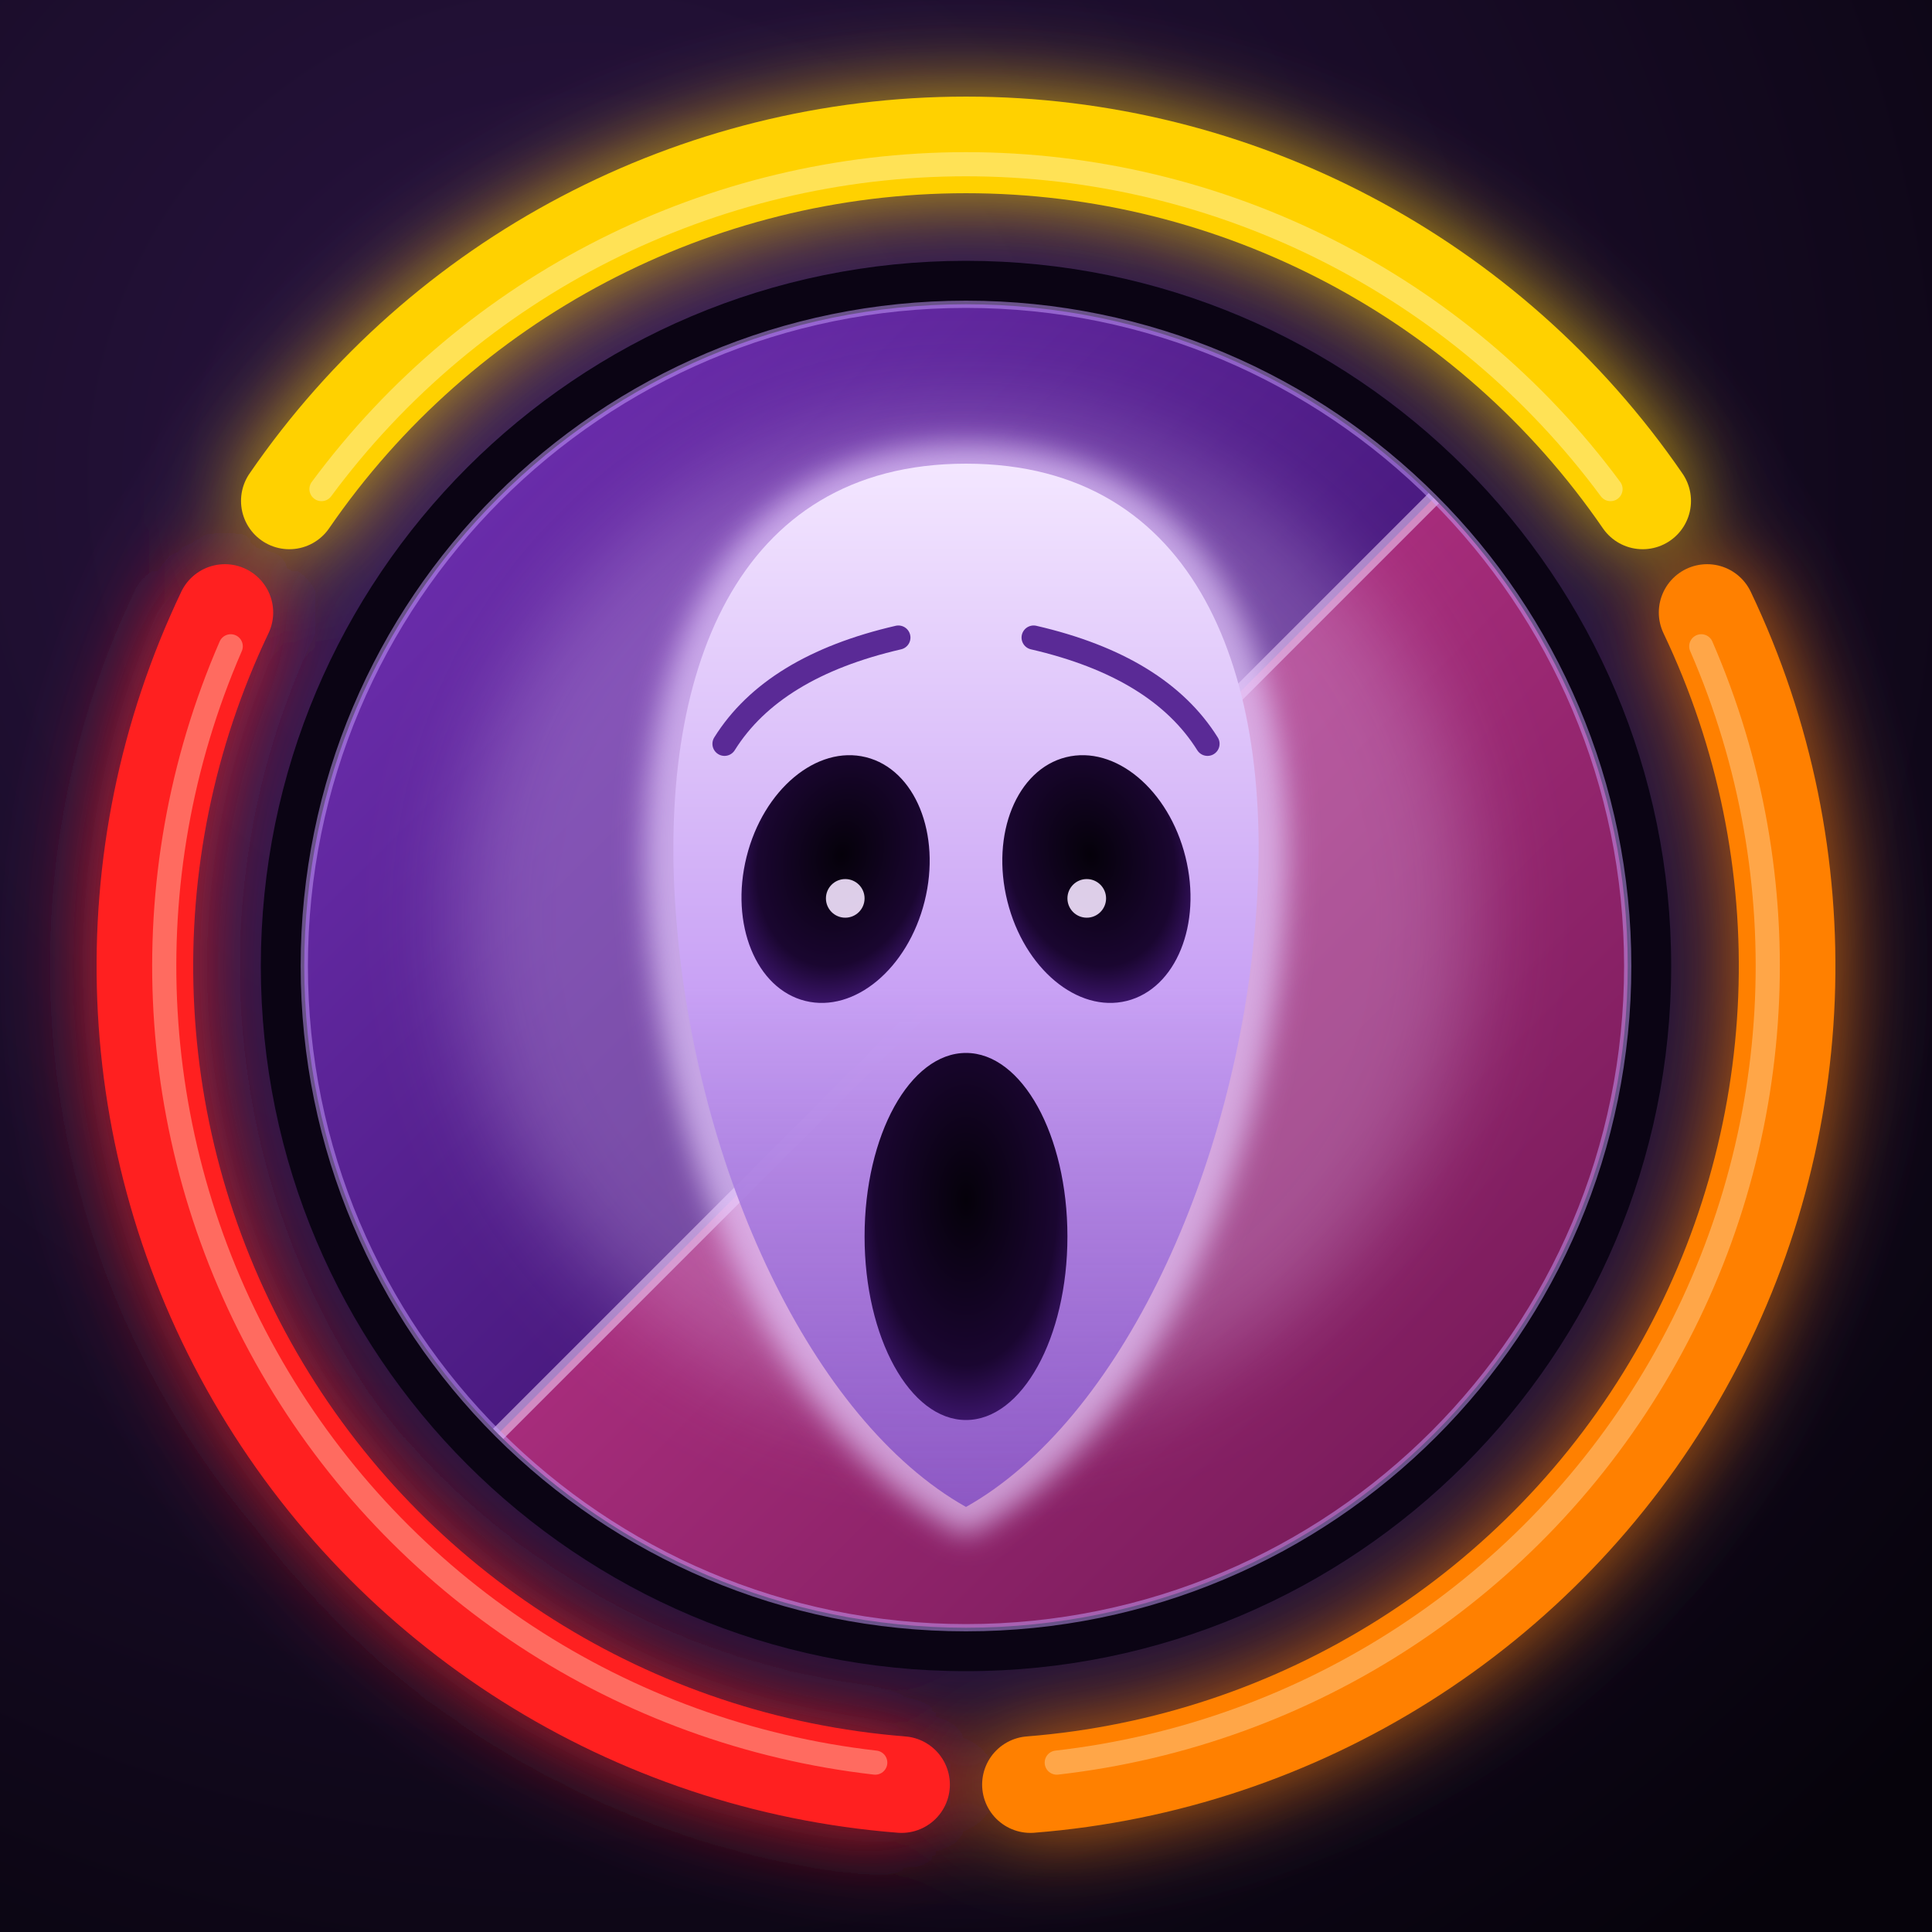
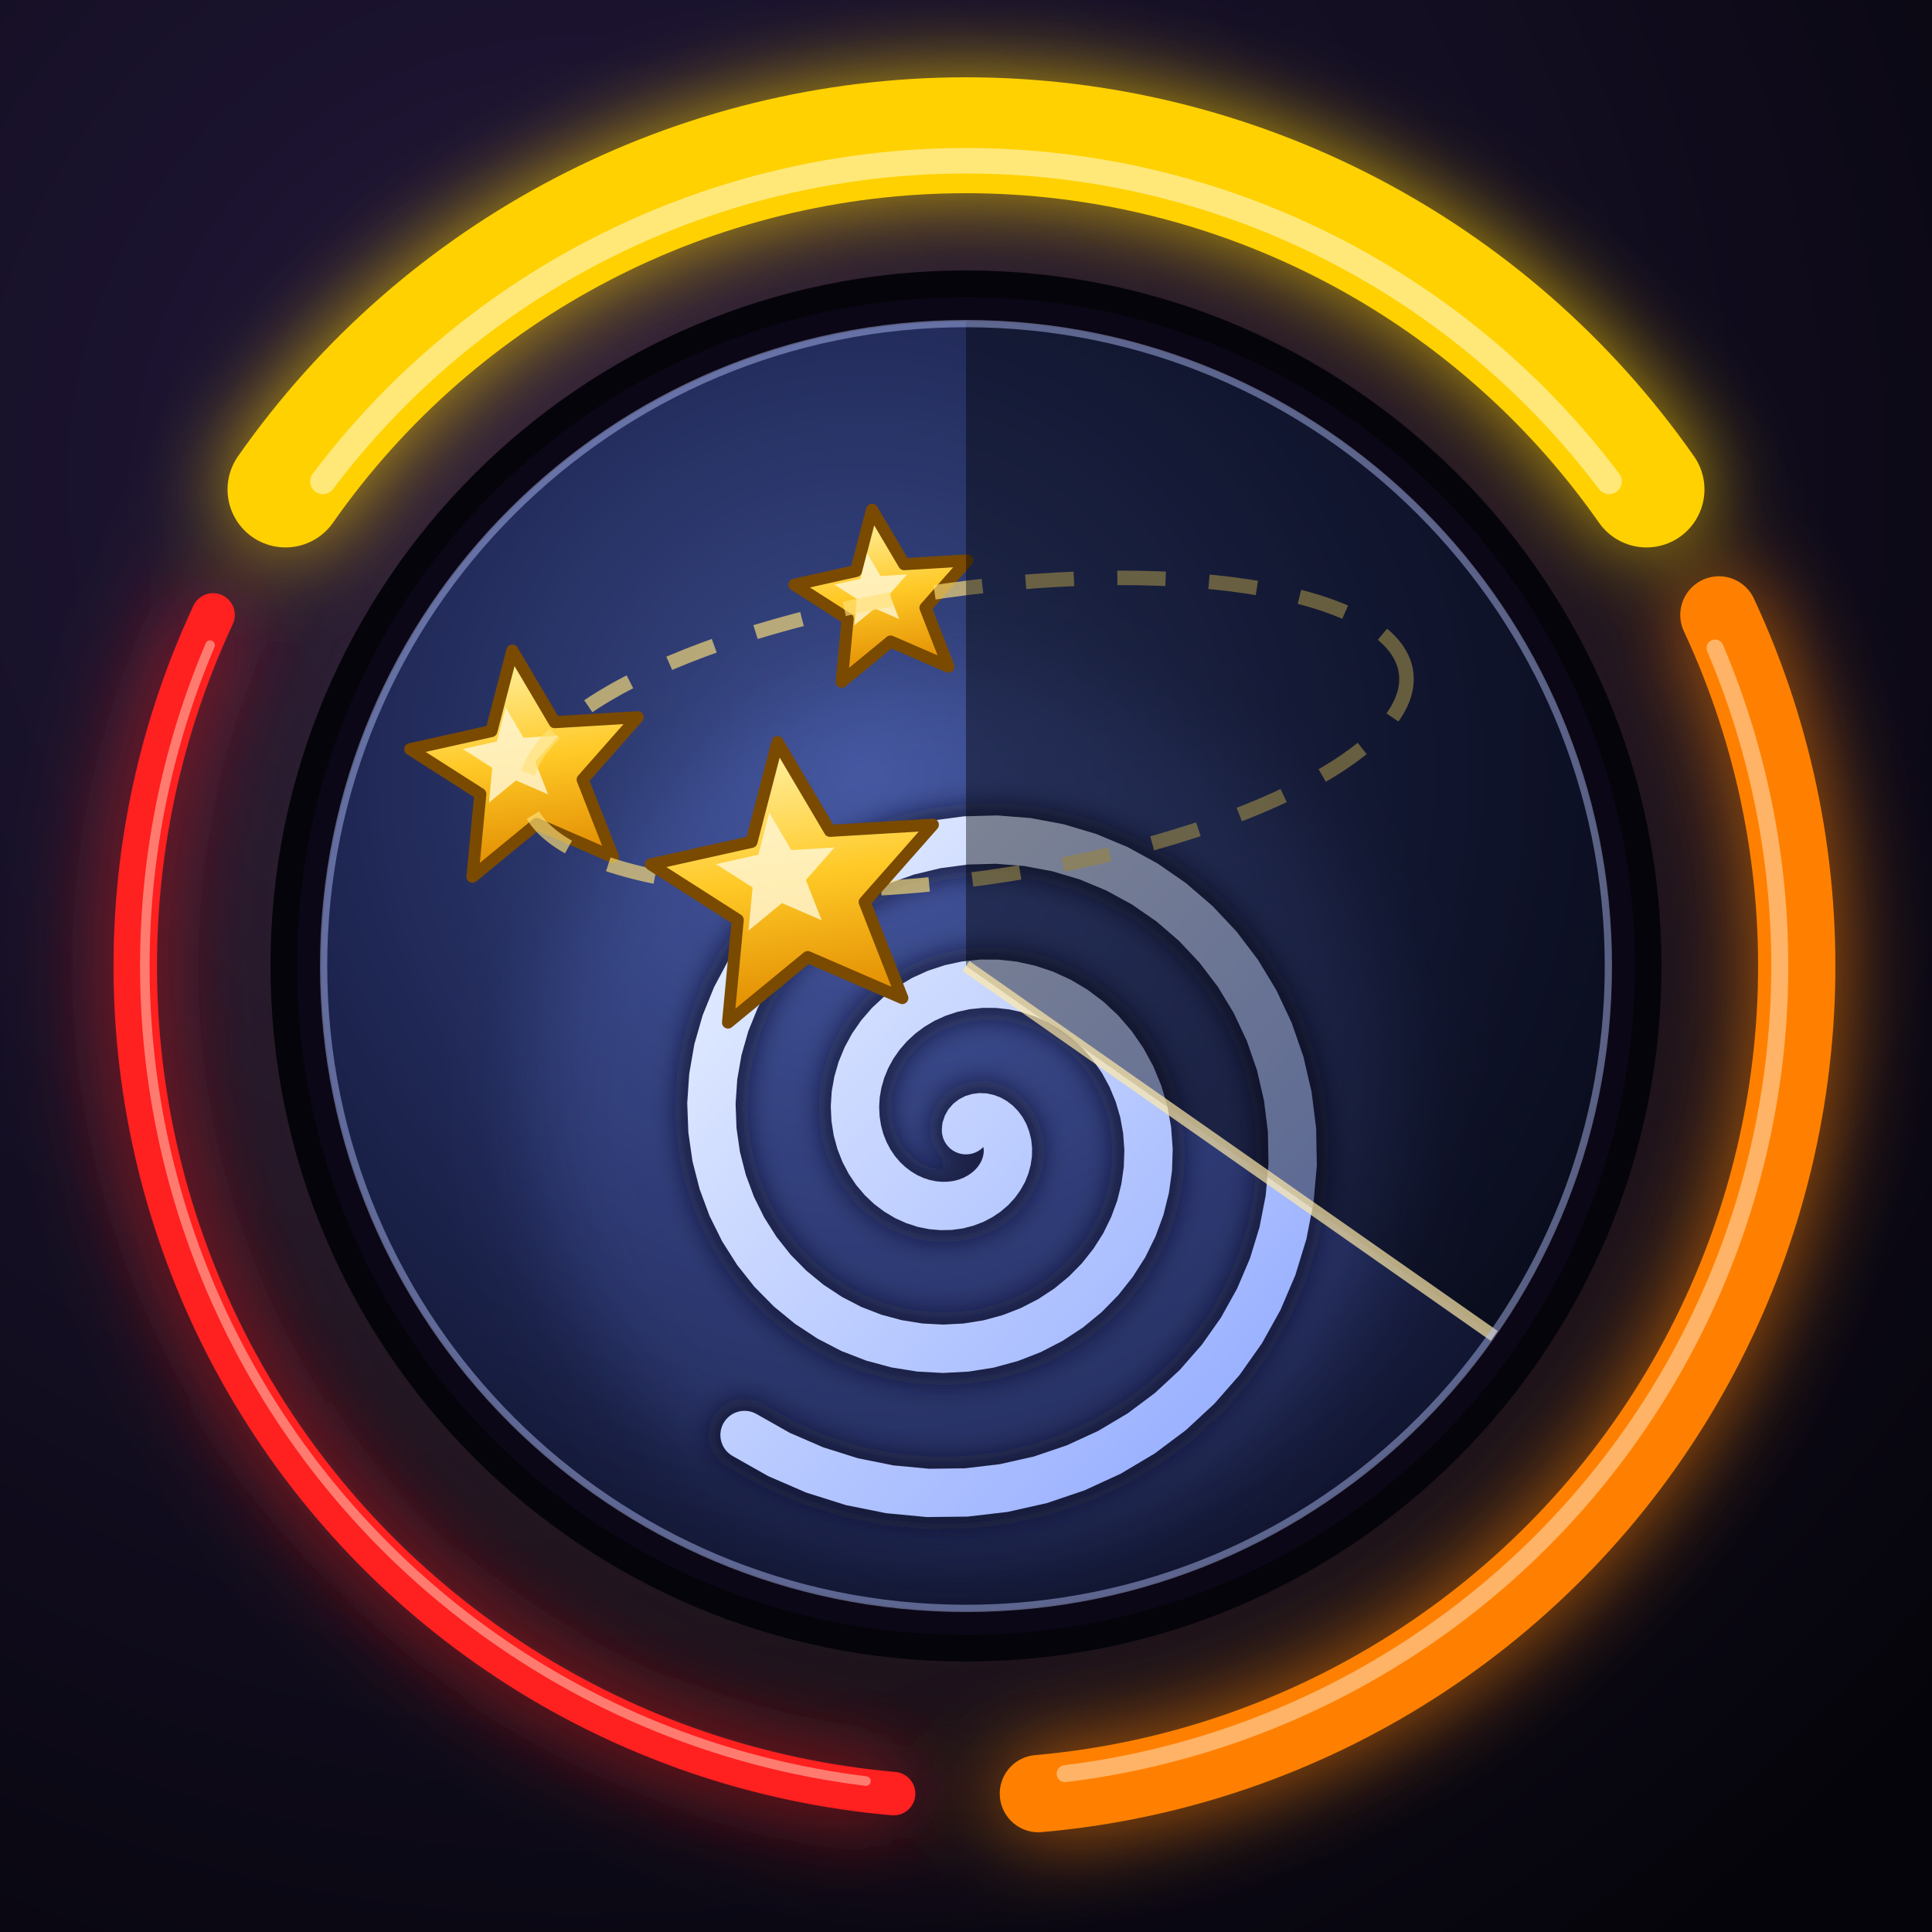
<svg xmlns="http://www.w3.org/2000/svg" width="400" height="400" viewBox="0 0 400 400">
  <defs>
    <radialGradient id="field" cx="0.3" cy="0.25" r="0.95">
-       <stop offset="0" stop-color="#2A1442" />
-       <stop offset="1" stop-color="#06030B" />
+       <stop offset="0" stop-color="#22183A" />
+       <stop offset="1" stop-color="#05040A" />
    </radialGradient>
    <radialGradient id="light" cx="0.5" cy="0.5" r="0.5">
-       <stop offset="0" stop-color="#9B5CFF" stop-opacity="0.45" />
-       <stop offset="1" stop-color="#9B5CFF" stop-opacity="0" />
+       <stop offset="0" stop-color="#FF9A2E" stop-opacity="0.22" />
+       <stop offset="1" stop-color="#FF9A2E" stop-opacity="0" />
    </radialGradient>
-     <linearGradient id="fear" x1="0" y1="0" x2="1" y2="1">
-       <stop offset="0" stop-color="#8A3FD6" />
-       <stop offset="0.6" stop-color="#3E1370" />
-       <stop offset="1" stop-color="#22093F" />
+     <radialGradient id="disc" cx="0.42" cy="0.35" r="0.75">
+       <stop offset="0" stop-color="#3B4C8C" />
+       <stop offset="0.55" stop-color="#1E2652" />
+       <stop offset="1" stop-color="#0C0F24" />
+     </radialGradient>
+     <linearGradient id="gold" x1="0" y1="0" x2="0" y2="1">
+       <stop offset="0" stop-color="#FFF2A8" />
+       <stop offset="0.5" stop-color="#FFC926" />
+       <stop offset="1" stop-color="#E08A00" />
    </linearGradient>
-     <linearGradient id="seduce" x1="0" y1="0" x2="1" y2="1">
-       <stop offset="0.35" stop-color="#C2378F" />
-       <stop offset="1" stop-color="#4C0A3A" />
+     <linearGradient id="swirl" x1="0" y1="0" x2="1" y2="1">
+       <stop offset="0" stop-color="#E8F0FF" />
+       <stop offset="1" stop-color="#8FA8FF" />
    </linearGradient>
-     <linearGradient id="ghost" x1="0" y1="0" x2="0" y2="1">
-       <stop offset="0" stop-color="#F3E6FF" />
-       <stop offset="0.5" stop-color="#C9A2F5" />
-       <stop offset="1" stop-color="#7A44C0" stop-opacity="0.75" />
-     </linearGradient>
-     <radialGradient id="hole" cx="0.5" cy="0.4" r="0.6">
-       <stop offset="0" stop-color="#05010A" />
-       <stop offset="0.75" stop-color="#1A0630" />
-       <stop offset="1" stop-color="#3A1468" />
-     </radialGradient>
-     <clipPath id="disc">
-       <circle cx="200" cy="200" r="138" />
+     <clipPath id="clip">
+       <circle cx="200" cy="200" r="136" />
    </clipPath>
    <filter id="glow" x="-30%" y="-30%" width="160%" height="160%">
      <feGaussianBlur stdDeviation="9" />
    </filter>
    <filter id="soft" x="-30%" y="-30%" width="160%" height="160%">
-       <feGaussianBlur stdDeviation="3" />
+       <feGaussianBlur stdDeviation="2.5" />
    </filter>
  </defs>
  <rect width="400" height="400" fill="url(#field)" />
  <circle cx="200" cy="200" r="200" fill="url(#light)" />
-   <g filter="url(#glow)" opacity="0.8">
-     <path d="M59.90 103.71 A170 170 0 0 1 340.10 103.71" stroke="#FFD100" stroke-width="20" stroke-linecap="round" fill="none" />
-     <path d="M353.44 126.81 A170 170 0 0 1 213.34 369.48" stroke="#FF8000" stroke-width="20" stroke-linecap="round" fill="none" />
-     <path d="M186.66 369.48 A170 170 0 0 1 46.56 126.81" stroke="#FF2020" stroke-width="20" stroke-linecap="round" fill="none" />
+   <g filter="url(#glow)" opacity="0.75">
+     <path d="M59.11 101.34 A172 172 0 0 1 340.89 101.34" stroke="#FFD100" stroke-width="24" stroke-linecap="round" fill="none" />
+     <path d="M355.88 127.31 A172 172 0 0 1 214.99 371.35" stroke="#FF8000" stroke-width="16" stroke-linecap="round" fill="none" />
+     <path d="M185.01 371.35 A172 172 0 0 1 44.12 127.31" stroke="#FF2020" stroke-width="9" stroke-linecap="round" fill="none" />
  </g>
  <g>
-     <path d="M59.90 103.71 A170 170 0 0 1 340.10 103.71" stroke="#FFD100" stroke-width="20" stroke-linecap="round" fill="none" />
-     <path d="M353.44 126.81 A170 170 0 0 1 213.34 369.48" stroke="#FF8000" stroke-width="20" stroke-linecap="round" fill="none" />
-     <path d="M186.66 369.48 A170 170 0 0 1 46.56 126.81" stroke="#FF2020" stroke-width="20" stroke-linecap="round" fill="none" />
-     <path d="M66.56 101.26 A166 166 0 0 1 333.44 101.26" stroke="#FFE97A" stroke-width="5" stroke-linecap="round" fill="none" opacity="0.7" />
-     <path d="M352.23 133.81 A166 166 0 0 1 218.79 364.93" stroke="#FFB766" stroke-width="5" stroke-linecap="round" fill="none" opacity="0.7" />
-     <path d="M181.21 364.93 A166 166 0 0 1 47.77 133.81" stroke="#FF8A7A" stroke-width="5" stroke-linecap="round" fill="none" opacity="0.7" />
+     <path d="M59.11 101.34 A172 172 0 0 1 340.89 101.34" stroke="#FFD100" stroke-width="24" stroke-linecap="round" fill="none" />
+     <path d="M355.88 127.31 A172 172 0 0 1 214.99 371.35" stroke="#FF8000" stroke-width="16" stroke-linecap="round" fill="none" />
+     <path d="M185.01 371.35 A172 172 0 0 1 44.12 127.31" stroke="#FF2020" stroke-width="9" stroke-linecap="round" fill="none" />
+     <path d="M66.85 99.67 A166.72 166.72 0 0 1 333.15 99.67" stroke="#FFF0A0" stroke-width="5.28" stroke-linecap="round" fill="none" opacity="0.75" />
+     <path d="M355.09 134.17 A168.48 168.48 0 0 1 220.53 367.22" stroke="#FFC488" stroke-width="3.52" stroke-linecap="round" fill="none" opacity="0.75" />
+     <path d="M179.28 368.75 A170.02 170.02 0 0 1 43.50 133.57" stroke="#FF9A8A" stroke-width="1.98" stroke-linecap="round" fill="none" opacity="0.75" />
  </g>
-   <circle cx="200" cy="200" r="146" fill="#0B0414" />
-   <g clip-path="url(#disc)">
-     <rect x="0" y="0" width="400" height="400" fill="url(#fear)" />
-     <polygon points="400,0 400,400 0,400" fill="url(#seduce)" />
-     <line x1="400" y1="0" x2="0" y2="400" stroke="#F6D8FF" stroke-width="3" opacity="0.55" />
-     <circle cx="200" cy="190" r="105" fill="#E9CCFF" opacity="0.28" filter="url(#glow)" />
-     <g filter="url(#soft)" opacity="0.7">
-       <path d="M200 92 C252 92 270 140 266 190 C262 245 236 300 200 318 C164 300 138 245 134 190 C130 140 148 92 200 92 Z" fill="#E7CCFF" />
+   <circle cx="200" cy="200" r="144" fill="#05040A" />
+   <g clip-path="url(#clip)">
+     <circle cx="200" cy="200" r="136" fill="url(#disc)" />
+     <circle cx="200" cy="230" r="90" fill="#6F8CFF" opacity="0.18" filter="url(#glow)" />
+     <path d="M200.00 234.00 L200.05 233.50 L200.21 233.02 L200.46 232.57 L200.81 232.17 L201.25 231.83 L201.76 231.57 L202.34 231.40 L202.97 231.32 L203.64 231.35 L204.33 231.50 L205.02 231.76 L205.71 232.15 L206.36 232.65 L206.96 233.27 L207.50 234.00 L207.96 234.84 L208.31 235.77 L208.56 236.78 L208.68 237.86 L208.66 239.00 L208.49 240.17 L208.17 241.36 L207.70 242.55 L207.05 243.71 L206.25 244.83 L205.29 245.88 L204.17 246.84 L202.91 247.69 L201.52 248.42 L200.00 249.00 L198.38 249.42 L196.67 249.65 L194.90 249.69 L193.09 249.53 L191.25 249.16 L189.42 248.56 L187.62 247.75 L185.88 246.71 L184.22 245.46 L182.68 244.00 L181.27 242.34 L180.03 240.49 L178.97 238.47 L178.12 236.30 L177.50 234.00 L177.13 231.60 L177.01 229.11 L177.17 226.58 L177.62 224.03 L178.35 221.50 L179.37 219.01 L180.68 216.60 L182.27 214.31 L184.13 212.16 L186.25 210.18 L188.61 208.42 L191.19 206.89 L193.97 205.63 L196.92 204.66 L200.00 204.00 L203.19 203.67 L206.45 203.68 L209.73 204.04 L213.02 204.77 L216.25 205.85 L219.40 207.30 L222.42 209.10 L225.27 211.25 L227.91 213.72 L230.31 216.50 L232.43 219.56 L234.24 222.88 L235.70 226.41 L236.80 230.13 L237.50 234.00 L237.79 237.97 L237.66 242.00 L237.09 246.05 L236.09 250.07 L234.64 254.00 L232.77 257.81 L230.47 261.43 L227.77 264.84 L224.69 267.98 L221.25 270.81 L217.49 273.28 L213.44 275.37 L209.15 277.04 L204.65 278.26 L200.00 279.00 L195.24 279.25 L190.44 278.99 L185.63 278.22 L180.88 276.94 L176.25 275.14 L171.79 272.83 L167.55 270.04 L163.59 266.79 L159.95 263.10 L156.70 259.00 L153.87 254.54 L151.50 249.76 L149.63 244.71 L148.28 239.44 L147.50 234.00 L147.29 228.46 L147.67 222.88 L148.64 217.31 L150.21 211.83 L152.37 206.50 L155.10 201.38 L158.38 196.53 L162.19 192.01 L166.50 187.89 L171.25 184.20 L176.41 181.01 L181.92 178.36 L187.73 176.29 L193.78 174.83 L200.00 174.00 L206.32 173.83 L212.68 174.33 L219.00 175.51 L225.22 177.36 L231.25 179.87 L237.03 183.03 L242.49 186.81 L247.56 191.18 L252.18 196.09 L256.29 201.50 L259.84 207.36 L262.77 213.60 L265.05 220.17 L266.63 227.00 L267.50 234.00 L267.63 241.11 L267.00 248.24 L265.62 255.32 L263.49 262.27 L260.62 269.00 L257.04 275.44 L252.76 281.51 L247.84 287.13 L242.32 292.25 L236.25 296.79 L229.69 300.69 L222.71 303.90 L215.39 306.38 L207.79 308.09 L200.00 309.00 L192.11 309.09 L184.20 308.34 L176.36 306.76 L168.68 304.34 L161.25 301.12 L154.15 297.10" stroke="#0A0D20" stroke-width="15" fill="none" stroke-linecap="round" opacity="0.6" filter="url(#soft)" />
+     <path d="M200.00 234.00 L200.05 233.50 L200.21 233.02 L200.46 232.57 L200.81 232.17 L201.25 231.83 L201.76 231.57 L202.34 231.40 L202.97 231.32 L203.64 231.35 L204.33 231.50 L205.02 231.76 L205.71 232.15 L206.36 232.65 L206.96 233.27 L207.50 234.00 L207.96 234.84 L208.31 235.77 L208.56 236.78 L208.68 237.86 L208.66 239.00 L208.49 240.17 L208.17 241.36 L207.70 242.55 L207.05 243.71 L206.25 244.83 L205.29 245.88 L204.17 246.84 L202.91 247.69 L201.52 248.42 L200.00 249.00 L198.38 249.42 L196.67 249.65 L194.90 249.69 L193.09 249.53 L191.25 249.16 L189.42 248.56 L187.62 247.75 L185.88 246.71 L184.22 245.46 L182.68 244.00 L181.27 242.34 L180.03 240.49 L178.97 238.47 L178.12 236.30 L177.50 234.00 L177.13 231.60 L177.01 229.11 L177.17 226.58 L177.62 224.03 L178.35 221.50 L179.37 219.01 L180.68 216.60 L182.27 214.31 L184.13 212.16 L186.25 210.18 L188.61 208.42 L191.19 206.89 L193.97 205.63 L196.92 204.66 L200.00 204.00 L203.19 203.67 L206.45 203.68 L209.73 204.04 L213.02 204.77 L216.25 205.85 L219.40 207.30 L222.42 209.10 L225.27 211.25 L227.91 213.72 L230.31 216.50 L232.43 219.56 L234.24 222.88 L235.70 226.41 L236.80 230.13 L237.50 234.00 L237.79 237.97 L237.66 242.00 L237.09 246.05 L236.09 250.07 L234.64 254.00 L232.77 257.81 L230.47 261.43 L227.77 264.84 L224.69 267.98 L221.25 270.81 L217.49 273.28 L213.44 275.37 L209.15 277.04 L204.65 278.26 L200.00 279.00 L195.24 279.25 L190.44 278.99 L185.63 278.22 L180.88 276.94 L176.25 275.14 L171.79 272.83 L167.55 270.04 L163.59 266.79 L159.95 263.10 L156.70 259.00 L153.87 254.54 L151.50 249.76 L149.63 244.71 L148.28 239.44 L147.50 234.00 L147.29 228.46 L147.67 222.88 L148.64 217.31 L150.21 211.83 L152.37 206.50 L155.10 201.38 L158.38 196.53 L162.19 192.01 L166.50 187.89 L171.25 184.20 L176.41 181.01 L181.92 178.36 L187.73 176.29 L193.78 174.83 L200.00 174.00 L206.32 173.83 L212.68 174.33 L219.00 175.51 L225.22 177.36 L231.25 179.87 L237.03 183.03 L242.49 186.81 L247.56 191.18 L252.18 196.09 L256.29 201.50 L259.84 207.36 L262.77 213.60 L265.05 220.17 L266.63 227.00 L267.50 234.00 L267.63 241.11 L267.00 248.24 L265.62 255.32 L263.49 262.27 L260.62 269.00 L257.04 275.44 L252.76 281.51 L247.84 287.13 L242.32 292.25 L236.25 296.79 L229.69 300.69 L222.71 303.90 L215.39 306.38 L207.79 308.09 L200.00 309.00 L192.11 309.09 L184.20 308.34 L176.36 306.76 L168.68 304.34 L161.25 301.12 L154.15 297.10" stroke="url(#swirl)" stroke-width="10" fill="none" stroke-linecap="round" />
+     <g transform="rotate(-8 200 152)">
+       <polygon points="109.40,121.79 116.01,137.69 133.17,139.07 120.10,150.27 124.09,167.02 109.40,158.04 94.70,167.02 98.70,150.27 85.62,139.07 102.79,137.69" fill="url(#gold)" stroke="#7A4A00" stroke-width="2.5" stroke-linejoin="round" />
+       <polygon points="106.40,133.29 109.17,139.97 116.38,140.55 110.89,145.25 112.57,152.29 106.40,148.52 100.23,152.29 101.90,145.25 96.41,140.55 103.62,139.97" fill="#FFF8D8" opacity="0.8" />
    </g>
-     <path d="M200 96 C248 96 264 140 260 190 C256 242 232 294 200 312 C168 294 144 242 140 190 C136 140 152 96 200 96 Z" fill="url(#ghost)" />
-     <ellipse cx="173" cy="182" rx="19" ry="26" transform="rotate(14 173 182)" fill="url(#hole)" />
-     <ellipse cx="227" cy="182" rx="19" ry="26" transform="rotate(-14 227 182)" fill="url(#hole)" />
-     <circle cx="175" cy="186" r="4" fill="#F4E4FF" opacity="0.9" />
-     <circle cx="225" cy="186" r="4" fill="#F4E4FF" opacity="0.9" />
-     <ellipse cx="200" cy="256" rx="21" ry="38" fill="url(#hole)" />
-     <path d="M150 154 Q160 138 186 132" stroke="#5A2A96" stroke-width="5" fill="none" stroke-linecap="round" />
-     <path d="M250 154 Q240 138 214 132" stroke="#5A2A96" stroke-width="5" fill="none" stroke-linecap="round" />
+     <g transform="rotate(-8 200 152)">
+       <polygon points="187.20,103.29 192.22,115.37 205.27,116.42 195.33,124.93 198.36,137.66 187.20,130.84 176.03,137.66 179.06,124.93 169.13,116.42 182.17,115.37" fill="url(#gold)" stroke="#7A4A00" stroke-width="2.5" stroke-linejoin="round" />
+       <polygon points="184.92,112.03 187.03,117.11 192.51,117.55 188.33,121.12 189.61,126.47 184.92,123.60 180.23,126.47 181.50,121.12 177.33,117.55 182.81,117.11" fill="#FFF8D8" opacity="0.8" />
+     </g>
+     <ellipse cx="200" cy="152" rx="92" ry="30" transform="rotate(-8 200 152)" fill="none" stroke="#FFE27A" stroke-width="3" stroke-dasharray="10 9" opacity="0.65" />
+     <g transform="rotate(-8 200 152)">
+       <polygon points="161.12,148.19 169.32,167.90 190.60,169.61 174.39,183.50 179.34,204.27 161.12,193.14 142.90,204.27 147.85,183.50 131.64,169.61 152.92,167.90" fill="url(#gold)" stroke="#7A4A00" stroke-width="2.5" stroke-linejoin="round" />
+       <polygon points="157.40,162.45 160.84,170.73 169.78,171.45 162.97,177.28 165.05,186.00 157.40,181.33 149.75,186.00 151.83,177.28 145.02,171.45 153.96,170.73" fill="#FFF8D8" opacity="0.8" />
+     </g>
+     <path d="M200 200 L200.00 44.00 A156 156 0 0 1 327.79 289.48 Z" fill="#000000" opacity="0.42" />
+     <line x1="200" y1="200" x2="311.40" y2="278.01" stroke="#FFE9A8" stroke-width="2.5" opacity="0.7" />
  </g>
-   <circle cx="200" cy="200" r="140" fill="none" stroke="#0B0414" stroke-width="6" />
-   <circle cx="200" cy="200" r="137" fill="none" stroke="#C9A2FF" stroke-width="1.5" opacity="0.5" />
+   <circle cx="200" cy="200" r="136" fill="none" stroke="#0B0716" stroke-width="5" />
+   <circle cx="200" cy="200" r="133" fill="none" stroke="#B8C6FF" stroke-width="1.5" opacity="0.45" />
</svg>
